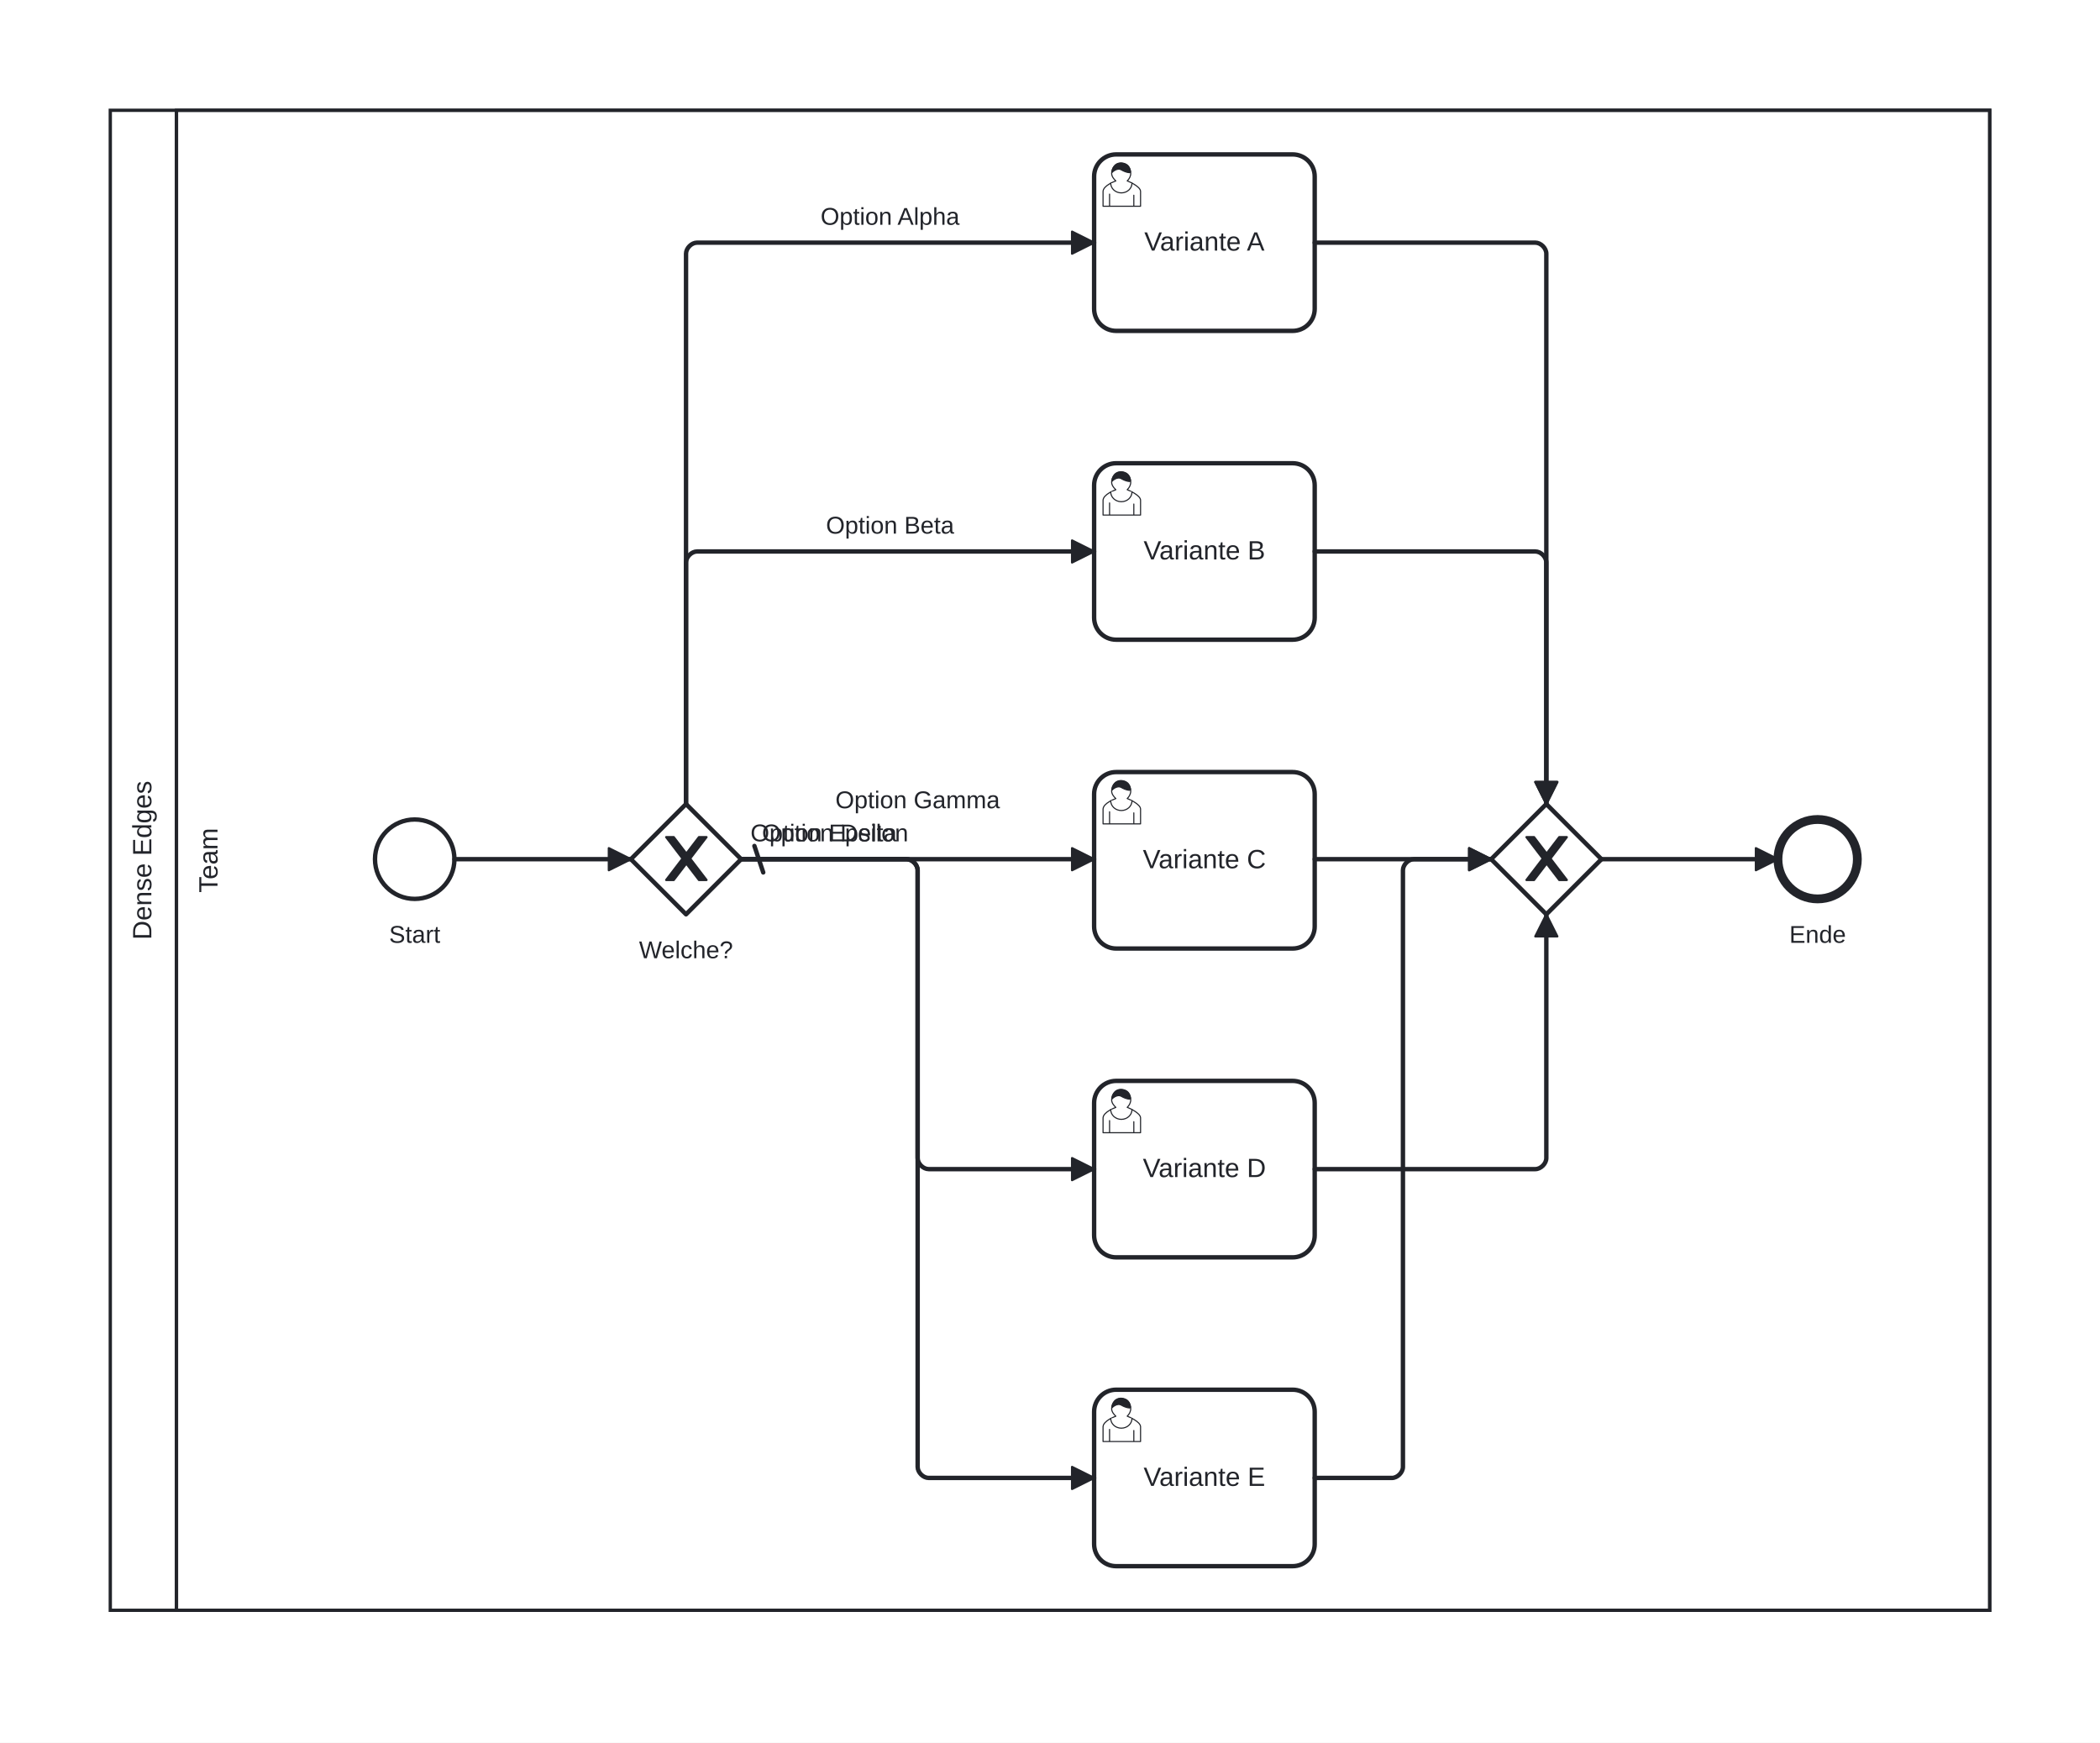
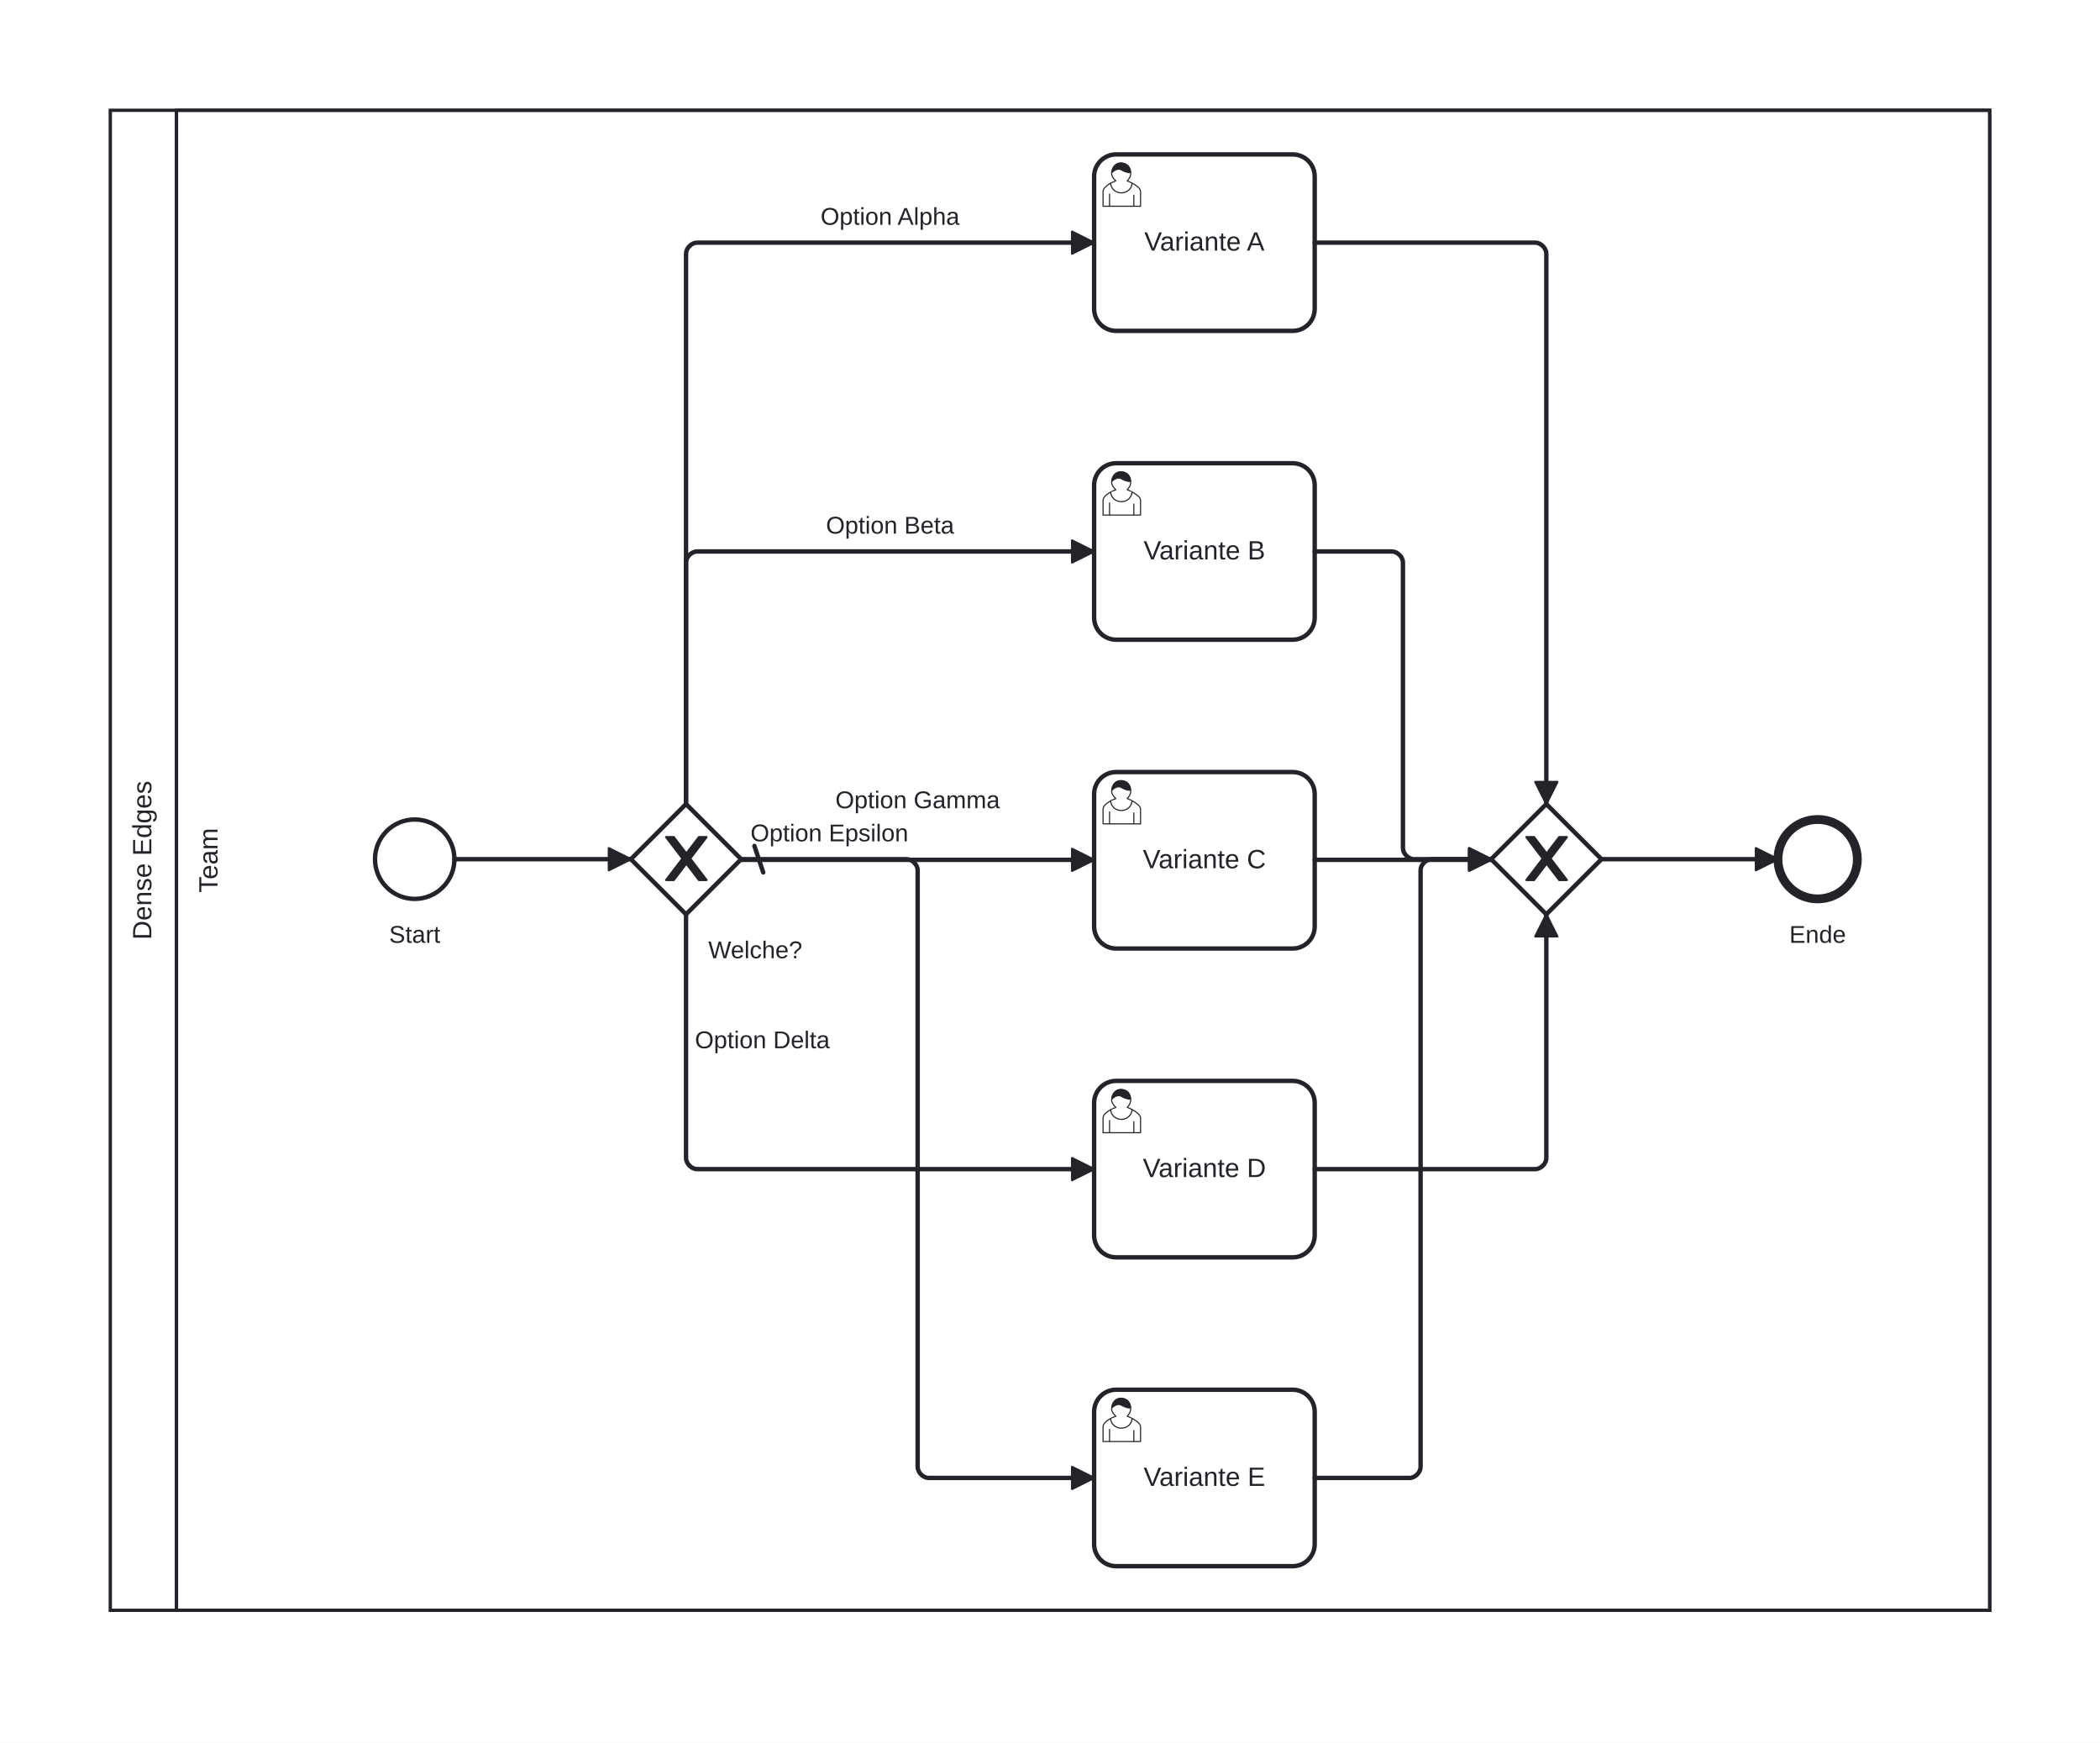
<svg xmlns="http://www.w3.org/2000/svg" width="952" height="790" viewBox="0 0 952 790" font-family="Arial, sans-serif">
  <defs>
    <marker id="seq-end" viewBox="0 0 20 20" refX="11" refY="10" markerWidth="10" markerHeight="10" orient="auto">
      <path d="M 1 5 L 11 10 L 1 15 Z" fill="#22242a" stroke="#22242a" stroke-width="1" stroke-linecap="round" stroke-linejoin="round" />
    </marker>
    <marker id="seq-default-src" viewBox="0 0 20 20" refX="0" refY="10" markerWidth="10" markerHeight="10" orient="auto">
      <path d="M 6 4 L 10 16" fill="none" stroke="#22242a" stroke-width="2" stroke-linecap="round" />
    </marker>
    <marker id="seq-conditional-src" viewBox="0 0 20 20" refX="-1" refY="10" markerWidth="10" markerHeight="10" orient="auto">
      <path d="M 0 10 L 8 6 L 16 10 L 8 14 Z" fill="#ffffff" stroke="#22242a" stroke-width="2" stroke-linejoin="round" />
    </marker>
    <marker id="msg-start" viewBox="0 0 20 20" refX="6" refY="6" markerWidth="20" markerHeight="20" orient="auto">
      <circle cx="6" cy="6" r="3.5" fill="#ffffff" stroke="#22242a" stroke-width="1" stroke-dasharray="10000, 1" />
    </marker>
    <marker id="msg-end" viewBox="0 0 20 20" refX="8.5" refY="5" markerWidth="20" markerHeight="20" orient="auto">
      <path d="m 1 5 l 0 -3 l 7 3 l -7 3 z" fill="#ffffff" stroke="#22242a" stroke-width="1" stroke-linecap="round" stroke-linejoin="round" stroke-dasharray="10000, 1" />
    </marker>
    <marker id="assoc-end" viewBox="0 0 20 20" refX="11" refY="10" markerWidth="10" markerHeight="10" orient="auto">
      <path d="M 1 5 L 11 10 L 1 15" fill="none" stroke="#22242a" stroke-width="1.5" stroke-linecap="round" stroke-linejoin="round" stroke-dasharray="10000, 1" />
    </marker>
  </defs>
  <rect width="952" height="790" fill="#ffffff" />
  <rect x="50" y="50" width="852" height="680" fill="#ffffff" fill-opacity="0.95" stroke="#22242a" stroke-width="1.5" />
  <path d="M 80 50 L 80 730" stroke="#22242a" stroke-width="1.5" fill="none" />
  <text x="68.6" y="390" text-anchor="middle" font-size="12" fill="#22242a" transform="rotate(-90,68.6,390)">Dense Edges</text>
  <rect x="80" y="50" width="822" height="680" fill="#ffffff" fill-opacity="0.25" stroke="#22242a" stroke-width="1.5" />
  <text x="98.6" y="390" text-anchor="middle" font-size="12" fill="#22242a" transform="rotate(-90,98.6,390)">Team</text>
  <g data-element-id="s1">
    <circle cx="188" cy="389.5" r="18" fill="#ffffff" fill-opacity="0.95" stroke="#22242a" stroke-width="2" />
    <text text-anchor="middle" font-size="11" fill="#22242a">
      <tspan x="188" y="427.4">Start</tspan>
    </text>
  </g>
  <g data-element-id="gw">
    <polygon points="311,364.5 336,389.5 311,414.5 286,389.5" fill="#ffffff" fill-opacity="0.95" stroke="#22242a" stroke-width="2" stroke-linejoin="round" />
    <g transform="translate(286,364.5)">
      <path d="m 16,15 7.429,9.714 -7.429,9.714 3.429,0 5.714,-7.464 5.714,7.464 3.429,0 -7.429,-9.714 7.429,-9.714 -3.429,0 -5.714,7.464 -5.714,-7.464 -3.429,0 z" fill="#22242a" stroke="#22242a" stroke-width="1" stroke-linecap="round" stroke-linejoin="round" />
    </g>
    <text text-anchor="middle" font-size="11" fill="#22242a">
-       <tspan x="311" y="434.4">Welche?</tspan>
+       <tspan x="342.4" y="434.4">Welche?</tspan>
    </text>
  </g>
  <g data-element-id="t1">
    <rect x="496" y="70" width="100" height="80" rx="10" ry="10" fill="#ffffff" fill-opacity="0.95" stroke="#22242a" stroke-width="2" />
    <text x="546" y="113.6" text-anchor="middle" font-size="12" fill="#22242a">Variante A</text>
    <g transform="translate(496,70)">
      <path d="m 15,12 c 0.909,-0.845 1.594,-2.049 1.594,-3.385 0,-2.554 -1.805,-4.622 -4.357,-4.622 -2.552,0 -4.288,2.068 -4.288,4.622 0,1.348 0.974,2.562 1.896,3.405 -0.529,0.187 -5.669,2.097 -5.794,4.756 v 6.718 h 17 v -6.718 c 0,-2.298 -5.528,-4.595 -6.051,-4.776 zm -8,6 l 0,5.5 m 11,0 l 0,-5" fill="#ffffff" stroke="#22242a" stroke-width="0.5" stroke-linecap="round" stroke-linejoin="round" />
      <path d="m 15,12 m 2.162,1.009 c 0,2.447 -2.158,4.431 -4.821,4.431 -2.665,0 -4.822,-1.981 -4.822,-4.431 " fill="#ffffff" stroke="#22242a" stroke-width="0.5" stroke-linecap="round" stroke-linejoin="round" />
      <path d="m 15,12 m -6.9,-3.80 c 0,0 2.251,-2.358 4.274,-1.177 2.024,1.181 4.221,1.537 4.124,0.965 -0.098,-0.57 -0.117,-3.791 -4.191,-4.136 -3.575,0.001 -4.208,3.367 -4.207,4.348 z" fill="#22242a" stroke="#22242a" stroke-width="0.5" stroke-linecap="round" stroke-linejoin="round" />
    </g>
  </g>
  <g data-element-id="t2">
    <rect x="496" y="210" width="100" height="80" rx="10" ry="10" fill="#ffffff" fill-opacity="0.95" stroke="#22242a" stroke-width="2" />
    <text x="546" y="253.6" text-anchor="middle" font-size="12" fill="#22242a">Variante B</text>
    <g transform="translate(496,210)">
      <path d="m 15,12 c 0.909,-0.845 1.594,-2.049 1.594,-3.385 0,-2.554 -1.805,-4.622 -4.357,-4.622 -2.552,0 -4.288,2.068 -4.288,4.622 0,1.348 0.974,2.562 1.896,3.405 -0.529,0.187 -5.669,2.097 -5.794,4.756 v 6.718 h 17 v -6.718 c 0,-2.298 -5.528,-4.595 -6.051,-4.776 zm -8,6 l 0,5.5 m 11,0 l 0,-5" fill="#ffffff" stroke="#22242a" stroke-width="0.5" stroke-linecap="round" stroke-linejoin="round" />
      <path d="m 15,12 m 2.162,1.009 c 0,2.447 -2.158,4.431 -4.821,4.431 -2.665,0 -4.822,-1.981 -4.822,-4.431 " fill="#ffffff" stroke="#22242a" stroke-width="0.5" stroke-linecap="round" stroke-linejoin="round" />
      <path d="m 15,12 m -6.9,-3.80 c 0,0 2.251,-2.358 4.274,-1.177 2.024,1.181 4.221,1.537 4.124,0.965 -0.098,-0.57 -0.117,-3.791 -4.191,-4.136 -3.575,0.001 -4.208,3.367 -4.207,4.348 z" fill="#22242a" stroke="#22242a" stroke-width="0.5" stroke-linecap="round" stroke-linejoin="round" />
    </g>
  </g>
  <g data-element-id="t3">
    <rect x="496" y="350" width="100" height="80" rx="10" ry="10" fill="#ffffff" fill-opacity="0.95" stroke="#22242a" stroke-width="2" />
    <text x="546" y="393.6" text-anchor="middle" font-size="12" fill="#22242a">Variante C</text>
    <g transform="translate(496,350)">
      <path d="m 15,12 c 0.909,-0.845 1.594,-2.049 1.594,-3.385 0,-2.554 -1.805,-4.622 -4.357,-4.622 -2.552,0 -4.288,2.068 -4.288,4.622 0,1.348 0.974,2.562 1.896,3.405 -0.529,0.187 -5.669,2.097 -5.794,4.756 v 6.718 h 17 v -6.718 c 0,-2.298 -5.528,-4.595 -6.051,-4.776 zm -8,6 l 0,5.5 m 11,0 l 0,-5" fill="#ffffff" stroke="#22242a" stroke-width="0.5" stroke-linecap="round" stroke-linejoin="round" />
      <path d="m 15,12 m 2.162,1.009 c 0,2.447 -2.158,4.431 -4.821,4.431 -2.665,0 -4.822,-1.981 -4.822,-4.431 " fill="#ffffff" stroke="#22242a" stroke-width="0.5" stroke-linecap="round" stroke-linejoin="round" />
      <path d="m 15,12 m -6.9,-3.80 c 0,0 2.251,-2.358 4.274,-1.177 2.024,1.181 4.221,1.537 4.124,0.965 -0.098,-0.57 -0.117,-3.791 -4.191,-4.136 -3.575,0.001 -4.208,3.367 -4.207,4.348 z" fill="#22242a" stroke="#22242a" stroke-width="0.5" stroke-linecap="round" stroke-linejoin="round" />
    </g>
  </g>
  <g data-element-id="t4">
    <rect x="496" y="490" width="100" height="80" rx="10" ry="10" fill="#ffffff" fill-opacity="0.95" stroke="#22242a" stroke-width="2" />
    <text x="546" y="533.6" text-anchor="middle" font-size="12" fill="#22242a">Variante D</text>
    <g transform="translate(496,490)">
      <path d="m 15,12 c 0.909,-0.845 1.594,-2.049 1.594,-3.385 0,-2.554 -1.805,-4.622 -4.357,-4.622 -2.552,0 -4.288,2.068 -4.288,4.622 0,1.348 0.974,2.562 1.896,3.405 -0.529,0.187 -5.669,2.097 -5.794,4.756 v 6.718 h 17 v -6.718 c 0,-2.298 -5.528,-4.595 -6.051,-4.776 zm -8,6 l 0,5.5 m 11,0 l 0,-5" fill="#ffffff" stroke="#22242a" stroke-width="0.5" stroke-linecap="round" stroke-linejoin="round" />
      <path d="m 15,12 m 2.162,1.009 c 0,2.447 -2.158,4.431 -4.821,4.431 -2.665,0 -4.822,-1.981 -4.822,-4.431 " fill="#ffffff" stroke="#22242a" stroke-width="0.5" stroke-linecap="round" stroke-linejoin="round" />
      <path d="m 15,12 m -6.9,-3.80 c 0,0 2.251,-2.358 4.274,-1.177 2.024,1.181 4.221,1.537 4.124,0.965 -0.098,-0.57 -0.117,-3.791 -4.191,-4.136 -3.575,0.001 -4.208,3.367 -4.207,4.348 z" fill="#22242a" stroke="#22242a" stroke-width="0.5" stroke-linecap="round" stroke-linejoin="round" />
    </g>
  </g>
  <g data-element-id="t5">
    <rect x="496" y="630" width="100" height="80" rx="10" ry="10" fill="#ffffff" fill-opacity="0.95" stroke="#22242a" stroke-width="2" />
    <text x="546" y="673.6" text-anchor="middle" font-size="12" fill="#22242a">Variante E</text>
    <g transform="translate(496,630)">
      <path d="m 15,12 c 0.909,-0.845 1.594,-2.049 1.594,-3.385 0,-2.554 -1.805,-4.622 -4.357,-4.622 -2.552,0 -4.288,2.068 -4.288,4.622 0,1.348 0.974,2.562 1.896,3.405 -0.529,0.187 -5.669,2.097 -5.794,4.756 v 6.718 h 17 v -6.718 c 0,-2.298 -5.528,-4.595 -6.051,-4.776 zm -8,6 l 0,5.5 m 11,0 l 0,-5" fill="#ffffff" stroke="#22242a" stroke-width="0.5" stroke-linecap="round" stroke-linejoin="round" />
      <path d="m 15,12 m 2.162,1.009 c 0,2.447 -2.158,4.431 -4.821,4.431 -2.665,0 -4.822,-1.981 -4.822,-4.431 " fill="#ffffff" stroke="#22242a" stroke-width="0.5" stroke-linecap="round" stroke-linejoin="round" />
      <path d="m 15,12 m -6.9,-3.80 c 0,0 2.251,-2.358 4.274,-1.177 2.024,1.181 4.221,1.537 4.124,0.965 -0.098,-0.57 -0.117,-3.791 -4.191,-4.136 -3.575,0.001 -4.208,3.367 -4.207,4.348 z" fill="#22242a" stroke="#22242a" stroke-width="0.5" stroke-linecap="round" stroke-linejoin="round" />
    </g>
  </g>
  <g data-element-id="gwJ">
    <polygon points="701,364.5 726,389.5 701,414.5 676,389.5" fill="#ffffff" fill-opacity="0.95" stroke="#22242a" stroke-width="2" stroke-linejoin="round" />
    <g transform="translate(676,364.5)">
      <path d="m 16,15 7.429,9.714 -7.429,9.714 3.429,0 5.714,-7.464 5.714,7.464 3.429,0 -7.429,-9.714 7.429,-9.714 -3.429,0 -5.714,7.464 -5.714,-7.464 -3.429,0 z" fill="#22242a" stroke="#22242a" stroke-width="1" stroke-linecap="round" stroke-linejoin="round" />
    </g>
  </g>
  <g data-element-id="e1">
    <circle cx="824" cy="389.5" r="18" fill="#ffffff" fill-opacity="0.95" stroke="#22242a" stroke-width="4" />
    <text text-anchor="middle" font-size="11" fill="#22242a">
      <tspan x="824" y="427.4">Ende</tspan>
    </text>
  </g>
  <path data-element-id="f0" data-waypoints="206,389.5 286,389.5" d="M 206 389.5 L 286 389.5" stroke="#22242a" stroke-width="2" fill="none" stroke-linecap="round" stroke-linejoin="round" marker-end="url(#seq-end)" />
  <path data-element-id="f1" data-waypoints="311,364.5 311,110 496,110" d="M 311 364.5 L 311 115 C 311 112.5 313.5 110 316 110 L 496 110" stroke="#22242a" stroke-width="2" fill="none" stroke-linecap="round" stroke-linejoin="round" marker-end="url(#seq-end)" />
  <text text-anchor="middle" font-size="11" fill="#22242a">
    <tspan x="403.5" y="101.9">Option Alpha</tspan>
  </text>
  <path data-element-id="f2" data-waypoints="311,364.5 311,250 496,250" d="M 311 364.5 L 311 255 C 311 252.5 313.5 250 316 250 L 496 250" stroke="#22242a" stroke-width="2" fill="none" stroke-linecap="round" stroke-linejoin="round" marker-end="url(#seq-end)" />
  <text text-anchor="middle" font-size="11" fill="#22242a">
    <tspan x="403.5" y="241.9">Option Beta</tspan>
  </text>
-   <path data-element-id="f3" data-waypoints="336,389.5 496,389.5" d="M 336 389.5 L 496 389.5" stroke="#22242a" stroke-width="2" fill="none" stroke-linecap="round" stroke-linejoin="round" marker-end="url(#seq-end)" />
+   <path data-element-id="f3" data-waypoints="336,389.8 496,389.8" d="M 336 389.8 L 496 389.8" stroke="#22242a" stroke-width="2" fill="none" stroke-linecap="round" stroke-linejoin="round" marker-end="url(#seq-end)" />
  <text text-anchor="middle" font-size="11" fill="#22242a">
    <tspan x="416" y="366.4">Option Gamma</tspan>
  </text>
-   <path data-element-id="f4" data-waypoints="336,389.5 416,389.5 416,530 496,530" d="M 336 389.5 L 411 389.5 C 413.5 389.5 416 392 416 394.5 L 416 525 C 416 527.5 418.5 530 421 530 L 496 530" stroke="#22242a" stroke-width="2" fill="none" stroke-linecap="round" stroke-linejoin="round" marker-end="url(#seq-end)" />
+   <path data-element-id="f4" data-waypoints="311,414.5 311,530 496,530" d="M 311 414.5 L 311 525 C 311 527.5 313.5 530 316 530 L 496 530" stroke="#22242a" stroke-width="2" fill="none" stroke-linecap="round" stroke-linejoin="round" marker-end="url(#seq-end)" />
  <text text-anchor="middle" font-size="11" fill="#22242a">
-     <tspan x="376" y="381.4">Option Delta</tspan>
+     <tspan x="345.6" y="475.2">Option Delta</tspan>
  </text>
  <path data-element-id="f5" data-waypoints="336,389.5 416,389.5 416,670 496,670" d="M 336 389.5 L 411 389.5 C 413.5 389.5 416 392 416 394.5 L 416 665 C 416 667.5 418.5 670 421 670 L 496 670" stroke="#22242a" stroke-width="2" fill="none" stroke-linecap="round" stroke-linejoin="round" marker-start="url(#seq-default-src)" marker-end="url(#seq-end)" />
  <text text-anchor="middle" font-size="11" fill="#22242a">
    <tspan x="376" y="381.4">Option Epsilon</tspan>
  </text>
  <path data-element-id="f6" data-waypoints="596,110 701,110 701,364.5" d="M 596 110 L 696 110 C 698.5 110 701 112.5 701 115 L 701 364.5" stroke="#22242a" stroke-width="2" fill="none" stroke-linecap="round" stroke-linejoin="round" marker-end="url(#seq-end)" />
-   <path data-element-id="f7" data-waypoints="596,250 701,250 701,364.5" d="M 596 250 L 696 250 C 698.5 250 701 252.5 701 255 L 701 364.5" stroke="#22242a" stroke-width="2" fill="none" stroke-linecap="round" stroke-linejoin="round" marker-end="url(#seq-end)" />
-   <path data-element-id="f8" data-waypoints="596,389.5 676,389.5" d="M 596 389.5 L 676 389.5" stroke="#22242a" stroke-width="2" fill="none" stroke-linecap="round" stroke-linejoin="round" marker-end="url(#seq-end)" />
+   <path data-element-id="f7" data-waypoints="596,250 636,250 636,389.5 676,389.5" d="M 596 250 L 631 250 C 633.5 250 636 252.5 636 255 L 636 384.5 C 636 387 638.5 389.5 641 389.5 L 676 389.5" stroke="#22242a" stroke-width="2" fill="none" stroke-linecap="round" stroke-linejoin="round" marker-end="url(#seq-end)" />
+   <path data-element-id="f8" data-waypoints="596,389.8 676,389.8" d="M 596 389.8 L 676 389.8" stroke="#22242a" stroke-width="2" fill="none" stroke-linecap="round" stroke-linejoin="round" marker-end="url(#seq-end)" />
  <path data-element-id="f9" data-waypoints="596,530 701,530 701,414.5" d="M 596 530 L 696 530 C 698.5 530 701 527.5 701 525 L 701 414.5" stroke="#22242a" stroke-width="2" fill="none" stroke-linecap="round" stroke-linejoin="round" marker-end="url(#seq-end)" />
-   <path data-element-id="f10" data-waypoints="596,670 636,670 636,389.5 676,389.5" d="M 596 670 L 631 670 C 633.5 670 636 667.5 636 665 L 636 394.5 C 636 392 638.5 389.5 641 389.5 L 676 389.5" stroke="#22242a" stroke-width="2" fill="none" stroke-linecap="round" stroke-linejoin="round" marker-end="url(#seq-end)" />
+   <path data-element-id="f10" data-waypoints="596,670 644,670 644,389.5 676,389.5" d="M 596 670 L 639 670 C 641.5 670 644 667.5 644 665 L 644 394.5 C 644 392 646.5 389.5 649 389.5 L 676 389.5" stroke="#22242a" stroke-width="2" fill="none" stroke-linecap="round" stroke-linejoin="round" marker-end="url(#seq-end)" />
  <path data-element-id="f11" data-waypoints="726,389.5 806,389.5" d="M 726 389.5 L 806 389.5" stroke="#22242a" stroke-width="2" fill="none" stroke-linecap="round" stroke-linejoin="round" marker-end="url(#seq-end)" />
</svg>
